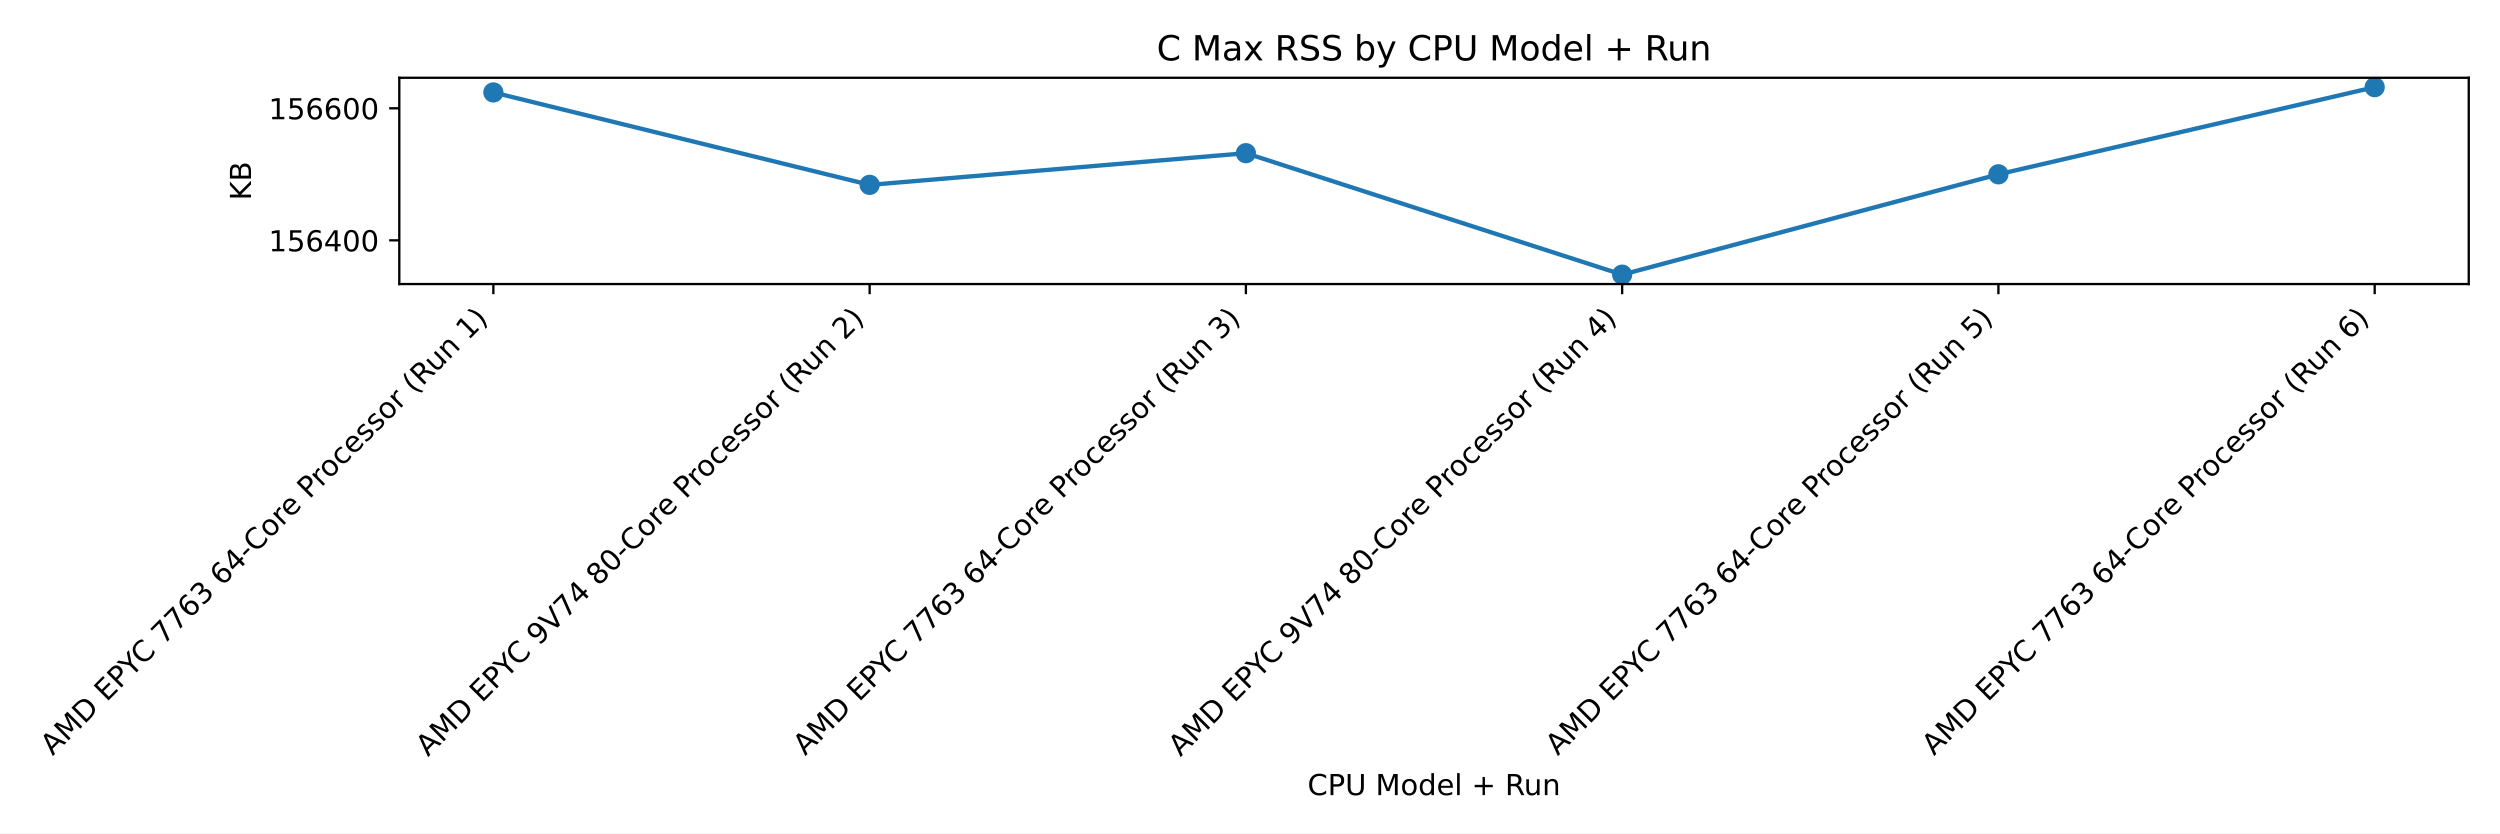
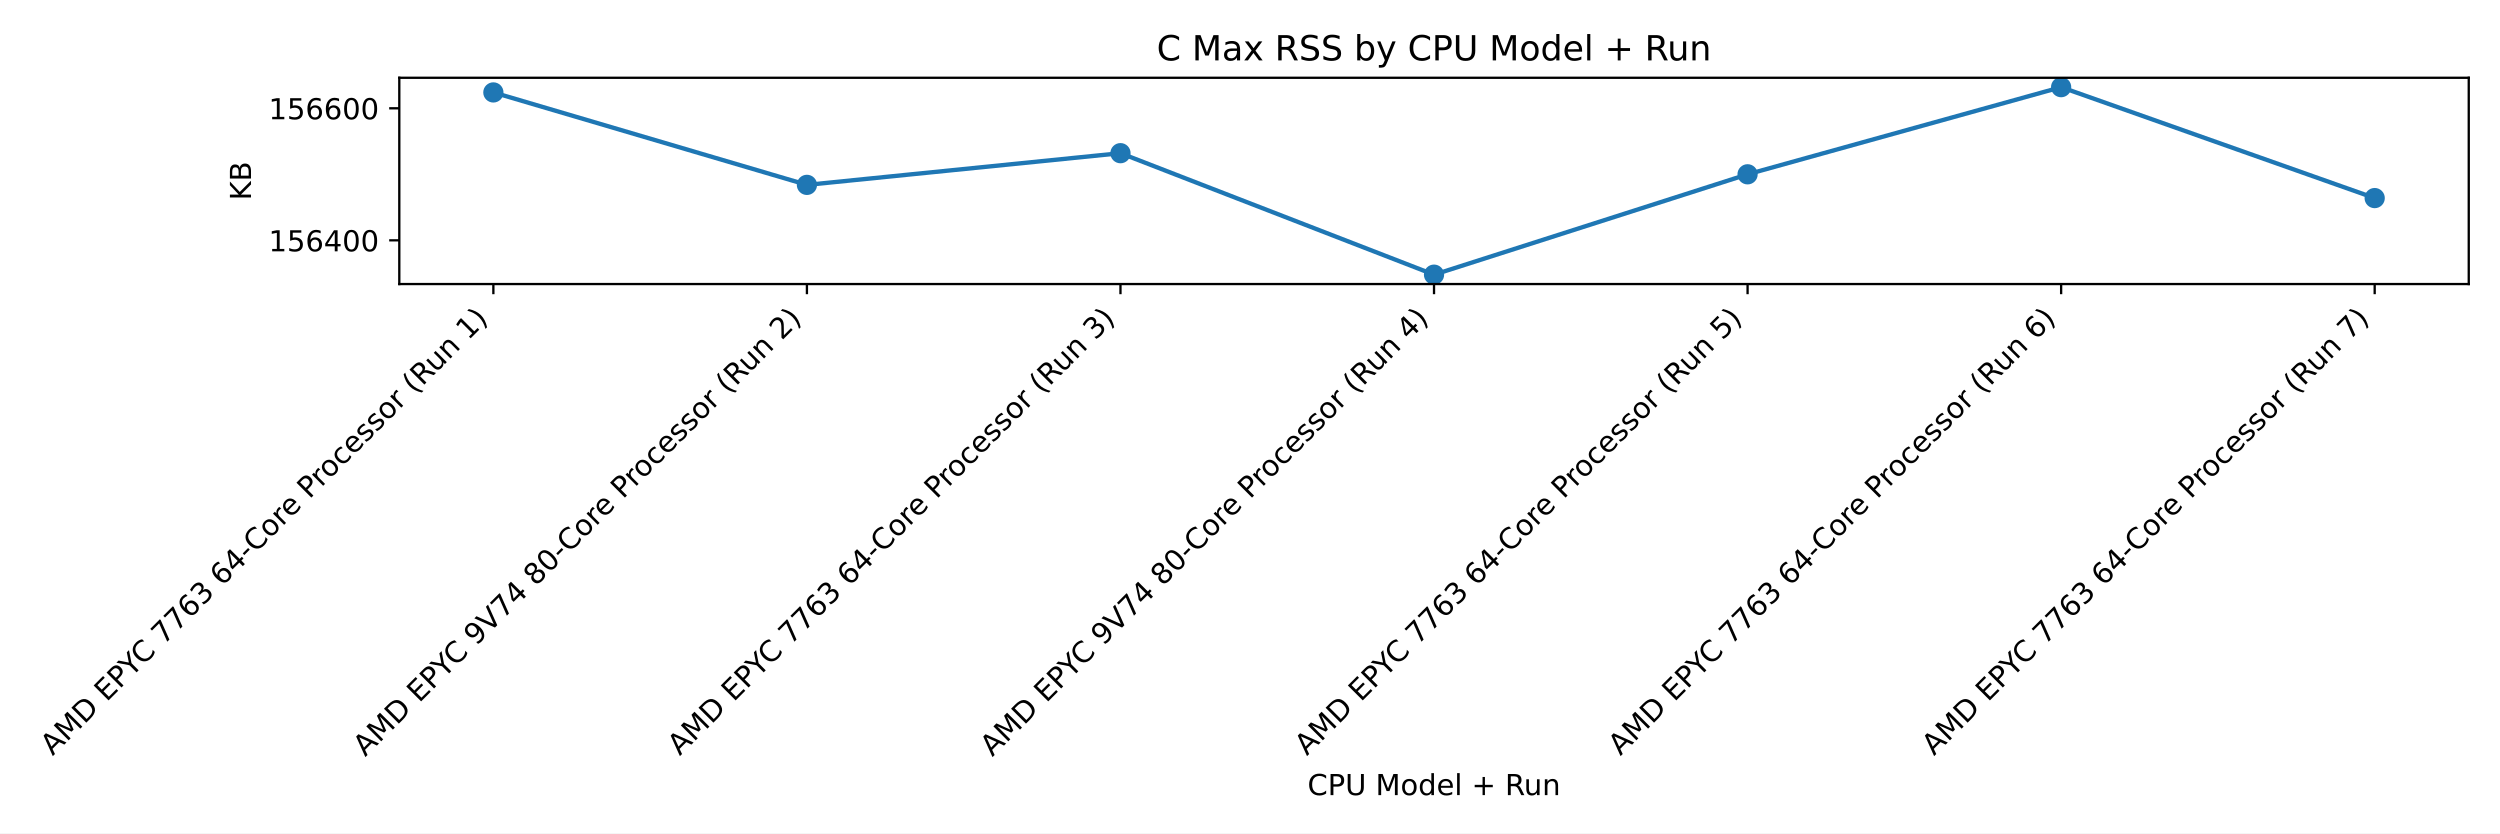
<svg xmlns="http://www.w3.org/2000/svg" xmlns:xlink="http://www.w3.org/1999/xlink" width="864pt" height="288pt" viewBox="0 0 864 288" version="1.1">
  <defs>
    <style type="text/css">*{stroke-linejoin: round; stroke-linecap: butt}</style>
  </defs>
  <g id="figure_1">
    <g id="patch_1">
      <path d="M 0 288  L 864 288  L 864 0  L 0 0  z " style="fill: #ffffff" />
    </g>
    <g id="axes_1">
      <g id="patch_2">
        <path d="M 137.999 98.166  L 853.2 98.166  L 853.2 26.88  L 137.999 26.88  z " style="fill: #ffffff" />
      </g>
      <g id="matplotlib.axis_1">
        <g id="xtick_1">
          <g id="line2d_1">
            <defs>
-               <path id="m7f51d9551e" d="M 0 0  L 0 3.5  " style="stroke: #000000; stroke-width: 0.8" />
+               <path id="m7d94444a96" d="M 0 0  L 0 3.5  " style="stroke: #000000; stroke-width: 0.8" />
            </defs>
            <g>
-               <use xlink:href="#m7f51d9551e" x="170.508" y="98.166" style="stroke: #000000; stroke-width: 0.8" />
+               <use xlink:href="#m7d94444a96" x="170.508" y="98.166" style="stroke: #000000; stroke-width: 0.8" />
            </g>
          </g>
          <g id="text_1">
            <g transform="translate(18.19508 261.3818) rotate(-45) scale(0.1 -0.1)">
              <defs>
                <path id="DejaVuSans-41" d="M 2188 4044  L 1331 1722  L 3047 1722  L 2188 4044  z M 1831 4666  L 2547 4666  L 4325 0  L 3669 0  L 3244 1197  L 1141 1197  L 716 0  L 50 0  L 1831 4666  z " transform="scale(0.015625)" />
                <path id="DejaVuSans-4d" d="M 628 4666  L 1569 4666  L 2759 1491  L 3956 4666  L 4897 4666  L 4897 0  L 4281 0  L 4281 4097  L 3078 897  L 2444 897  L 1241 4097  L 1241 0  L 628 0  L 628 4666  z " transform="scale(0.015625)" />
                <path id="DejaVuSans-44" d="M 1259 4147  L 1259 519  L 2022 519  Q 2988 519 3436 956  Q 3884 1394 3884 2338  Q 3884 3275 3436 3711  Q 2988 4147 2022 4147  L 1259 4147  z M 628 4666  L 1925 4666  Q 3281 4666 3915 4102  Q 4550 3538 4550 2338  Q 4550 1131 3912 565  Q 3275 0 1925 0  L 628 0  L 628 4666  z " transform="scale(0.015625)" />
                <path id="DejaVuSans-20" transform="scale(0.015625)" />
                <path id="DejaVuSans-45" d="M 628 4666  L 3578 4666  L 3578 4134  L 1259 4134  L 1259 2753  L 3481 2753  L 3481 2222  L 1259 2222  L 1259 531  L 3634 531  L 3634 0  L 628 0  L 628 4666  z " transform="scale(0.015625)" />
                <path id="DejaVuSans-50" d="M 1259 4147  L 1259 2394  L 2053 2394  Q 2494 2394 2734 2622  Q 2975 2850 2975 3272  Q 2975 3691 2734 3919  Q 2494 4147 2053 4147  L 1259 4147  z M 628 4666  L 2053 4666  Q 2838 4666 3239 4311  Q 3641 3956 3641 3272  Q 3641 2581 3239 2228  Q 2838 1875 2053 1875  L 1259 1875  L 1259 0  L 628 0  L 628 4666  z " transform="scale(0.015625)" />
                <path id="DejaVuSans-59" d="M -13 4666  L 666 4666  L 1959 2747  L 3244 4666  L 3922 4666  L 2272 2222  L 2272 0  L 1638 0  L 1638 2222  L -13 4666  z " transform="scale(0.015625)" />
                <path id="DejaVuSans-43" d="M 4122 4306  L 4122 3641  Q 3803 3938 3442 4084  Q 3081 4231 2675 4231  Q 1875 4231 1450 3742  Q 1025 3253 1025 2328  Q 1025 1406 1450 917  Q 1875 428 2675 428  Q 3081 428 3442 575  Q 3803 722 4122 1019  L 4122 359  Q 3791 134 3420 21  Q 3050 -91 2638 -91  Q 1578 -91 968 557  Q 359 1206 359 2328  Q 359 3453 968 4101  Q 1578 4750 2638 4750  Q 3056 4750 3426 4639  Q 3797 4528 4122 4306  z " transform="scale(0.015625)" />
                <path id="DejaVuSans-37" d="M 525 4666  L 3525 4666  L 3525 4397  L 1831 0  L 1172 0  L 2766 4134  L 525 4134  L 525 4666  z " transform="scale(0.015625)" />
                <path id="DejaVuSans-36" d="M 2113 2584  Q 1688 2584 1439 2293  Q 1191 2003 1191 1497  Q 1191 994 1439 701  Q 1688 409 2113 409  Q 2538 409 2786 701  Q 3034 994 3034 1497  Q 3034 2003 2786 2293  Q 2538 2584 2113 2584  z M 3366 4563  L 3366 3988  Q 3128 4100 2886 4159  Q 2644 4219 2406 4219  Q 1781 4219 1451 3797  Q 1122 3375 1075 2522  Q 1259 2794 1537 2939  Q 1816 3084 2150 3084  Q 2853 3084 3261 2657  Q 3669 2231 3669 1497  Q 3669 778 3244 343  Q 2819 -91 2113 -91  Q 1303 -91 875 529  Q 447 1150 447 2328  Q 447 3434 972 4092  Q 1497 4750 2381 4750  Q 2619 4750 2861 4703  Q 3103 4656 3366 4563  z " transform="scale(0.015625)" />
                <path id="DejaVuSans-33" d="M 2597 2516  Q 3050 2419 3304 2112  Q 3559 1806 3559 1356  Q 3559 666 3084 287  Q 2609 -91 1734 -91  Q 1441 -91 1130 -33  Q 819 25 488 141  L 488 750  Q 750 597 1062 519  Q 1375 441 1716 441  Q 2309 441 2620 675  Q 2931 909 2931 1356  Q 2931 1769 2642 2001  Q 2353 2234 1838 2234  L 1294 2234  L 1294 2753  L 1863 2753  Q 2328 2753 2575 2939  Q 2822 3125 2822 3475  Q 2822 3834 2567 4026  Q 2313 4219 1838 4219  Q 1578 4219 1281 4162  Q 984 4106 628 3988  L 628 4550  Q 988 4650 1302 4700  Q 1616 4750 1894 4750  Q 2613 4750 3031 4423  Q 3450 4097 3450 3541  Q 3450 3153 3228 2886  Q 3006 2619 2597 2516  z " transform="scale(0.015625)" />
                <path id="DejaVuSans-34" d="M 2419 4116  L 825 1625  L 2419 1625  L 2419 4116  z M 2253 4666  L 3047 4666  L 3047 1625  L 3713 1625  L 3713 1100  L 3047 1100  L 3047 0  L 2419 0  L 2419 1100  L 313 1100  L 313 1709  L 2253 4666  z " transform="scale(0.015625)" />
                <path id="DejaVuSans-2d" d="M 313 2009  L 1997 2009  L 1997 1497  L 313 1497  L 313 2009  z " transform="scale(0.015625)" />
                <path id="DejaVuSans-6f" d="M 1959 3097  Q 1497 3097 1228 2736  Q 959 2375 959 1747  Q 959 1119 1226 758  Q 1494 397 1959 397  Q 2419 397 2687 759  Q 2956 1122 2956 1747  Q 2956 2369 2687 2733  Q 2419 3097 1959 3097  z M 1959 3584  Q 2709 3584 3137 3096  Q 3566 2609 3566 1747  Q 3566 888 3137 398  Q 2709 -91 1959 -91  Q 1206 -91 779 398  Q 353 888 353 1747  Q 353 2609 779 3096  Q 1206 3584 1959 3584  z " transform="scale(0.015625)" />
                <path id="DejaVuSans-72" d="M 2631 2963  Q 2534 3019 2420 3045  Q 2306 3072 2169 3072  Q 1681 3072 1420 2755  Q 1159 2438 1159 1844  L 1159 0  L 581 0  L 581 3500  L 1159 3500  L 1159 2956  Q 1341 3275 1631 3429  Q 1922 3584 2338 3584  Q 2397 3584 2469 3576  Q 2541 3569 2628 3553  L 2631 2963  z " transform="scale(0.015625)" />
                <path id="DejaVuSans-65" d="M 3597 1894  L 3597 1613  L 953 1613  Q 991 1019 1311 708  Q 1631 397 2203 397  Q 2534 397 2845 478  Q 3156 559 3463 722  L 3463 178  Q 3153 47 2828 -22  Q 2503 -91 2169 -91  Q 1331 -91 842 396  Q 353 884 353 1716  Q 353 2575 817 3079  Q 1281 3584 2069 3584  Q 2775 3584 3186 3129  Q 3597 2675 3597 1894  z M 3022 2063  Q 3016 2534 2758 2815  Q 2500 3097 2075 3097  Q 1594 3097 1305 2825  Q 1016 2553 972 2059  L 3022 2063  z " transform="scale(0.015625)" />
                <path id="DejaVuSans-63" d="M 3122 3366  L 3122 2828  Q 2878 2963 2633 3030  Q 2388 3097 2138 3097  Q 1578 3097 1268 2742  Q 959 2388 959 1747  Q 959 1106 1268 751  Q 1578 397 2138 397  Q 2388 397 2633 464  Q 2878 531 3122 666  L 3122 134  Q 2881 22 2623 -34  Q 2366 -91 2075 -91  Q 1284 -91 818 406  Q 353 903 353 1747  Q 353 2603 823 3093  Q 1294 3584 2113 3584  Q 2378 3584 2631 3529  Q 2884 3475 3122 3366  z " transform="scale(0.015625)" />
                <path id="DejaVuSans-73" d="M 2834 3397  L 2834 2853  Q 2591 2978 2328 3040  Q 2066 3103 1784 3103  Q 1356 3103 1142 2972  Q 928 2841 928 2578  Q 928 2378 1081 2264  Q 1234 2150 1697 2047  L 1894 2003  Q 2506 1872 2764 1633  Q 3022 1394 3022 966  Q 3022 478 2636 193  Q 2250 -91 1575 -91  Q 1294 -91 989 -36  Q 684 19 347 128  L 347 722  Q 666 556 975 473  Q 1284 391 1588 391  Q 1994 391 2212 530  Q 2431 669 2431 922  Q 2431 1156 2273 1281  Q 2116 1406 1581 1522  L 1381 1569  Q 847 1681 609 1914  Q 372 2147 372 2553  Q 372 3047 722 3315  Q 1072 3584 1716 3584  Q 2034 3584 2315 3537  Q 2597 3491 2834 3397  z " transform="scale(0.015625)" />
                <path id="DejaVuSans-28" d="M 1984 4856  Q 1566 4138 1362 3434  Q 1159 2731 1159 2009  Q 1159 1288 1364 580  Q 1569 -128 1984 -844  L 1484 -844  Q 1016 -109 783 600  Q 550 1309 550 2009  Q 550 2706 781 3412  Q 1013 4119 1484 4856  L 1984 4856  z " transform="scale(0.015625)" />
                <path id="DejaVuSans-52" d="M 2841 2188  Q 3044 2119 3236 1894  Q 3428 1669 3622 1275  L 4263 0  L 3584 0  L 2988 1197  Q 2756 1666 2539 1819  Q 2322 1972 1947 1972  L 1259 1972  L 1259 0  L 628 0  L 628 4666  L 2053 4666  Q 2853 4666 3247 4331  Q 3641 3997 3641 3322  Q 3641 2881 3436 2590  Q 3231 2300 2841 2188  z M 1259 4147  L 1259 2491  L 2053 2491  Q 2509 2491 2742 2702  Q 2975 2913 2975 3322  Q 2975 3731 2742 3939  Q 2509 4147 2053 4147  L 1259 4147  z " transform="scale(0.015625)" />
                <path id="DejaVuSans-75" d="M 544 1381  L 544 3500  L 1119 3500  L 1119 1403  Q 1119 906 1312 657  Q 1506 409 1894 409  Q 2359 409 2629 706  Q 2900 1003 2900 1516  L 2900 3500  L 3475 3500  L 3475 0  L 2900 0  L 2900 538  Q 2691 219 2414 64  Q 2138 -91 1772 -91  Q 1169 -91 856 284  Q 544 659 544 1381  z M 1991 3584  L 1991 3584  z " transform="scale(0.015625)" />
                <path id="DejaVuSans-6e" d="M 3513 2113  L 3513 0  L 2938 0  L 2938 2094  Q 2938 2591 2744 2837  Q 2550 3084 2163 3084  Q 1697 3084 1428 2787  Q 1159 2491 1159 1978  L 1159 0  L 581 0  L 581 3500  L 1159 3500  L 1159 2956  Q 1366 3272 1645 3428  Q 1925 3584 2291 3584  Q 2894 3584 3203 3211  Q 3513 2838 3513 2113  z " transform="scale(0.015625)" />
                <path id="DejaVuSans-31" d="M 794 531  L 1825 531  L 1825 4091  L 703 3866  L 703 4441  L 1819 4666  L 2450 4666  L 2450 531  L 3481 531  L 3481 0  L 794 0  L 794 531  z " transform="scale(0.015625)" />
                <path id="DejaVuSans-29" d="M 513 4856  L 1013 4856  Q 1481 4119 1714 3412  Q 1947 2706 1947 2009  Q 1947 1309 1714 600  Q 1481 -109 1013 -844  L 513 -844  Q 928 -128 1133 580  Q 1338 1288 1338 2009  Q 1338 2731 1133 3434  Q 928 4138 513 4856  z " transform="scale(0.015625)" />
              </defs>
              <use xlink:href="#DejaVuSans-41" />
              <use xlink:href="#DejaVuSans-4d" transform="translate(68.4082 0)" />
              <use xlink:href="#DejaVuSans-44" transform="translate(154.6875 0)" />
              <use xlink:href="#DejaVuSans-20" transform="translate(231.6895 0)" />
              <use xlink:href="#DejaVuSans-45" transform="translate(263.4766 0)" />
              <use xlink:href="#DejaVuSans-50" transform="translate(326.6602 0)" />
              <use xlink:href="#DejaVuSans-59" transform="translate(384.7129 0)" />
              <use xlink:href="#DejaVuSans-43" transform="translate(440.2969 0)" />
              <use xlink:href="#DejaVuSans-20" transform="translate(510.1211 0)" />
              <use xlink:href="#DejaVuSans-37" transform="translate(541.9082 0)" />
              <use xlink:href="#DejaVuSans-37" transform="translate(605.5312 0)" />
              <use xlink:href="#DejaVuSans-36" transform="translate(669.1543 0)" />
              <use xlink:href="#DejaVuSans-33" transform="translate(732.7773 0)" />
              <use xlink:href="#DejaVuSans-20" transform="translate(796.4004 0)" />
              <use xlink:href="#DejaVuSans-36" transform="translate(828.1875 0)" />
              <use xlink:href="#DejaVuSans-34" transform="translate(891.8105 0)" />
              <use xlink:href="#DejaVuSans-2d" transform="translate(955.4336 0)" />
              <use xlink:href="#DejaVuSans-43" transform="translate(991.5176 0)" />
              <use xlink:href="#DejaVuSans-6f" transform="translate(1061.342 0)" />
              <use xlink:href="#DejaVuSans-72" transform="translate(1122.523 0)" />
              <use xlink:href="#DejaVuSans-65" transform="translate(1161.387 0)" />
              <use xlink:href="#DejaVuSans-20" transform="translate(1222.91 0)" />
              <use xlink:href="#DejaVuSans-50" transform="translate(1254.697 0)" />
              <use xlink:href="#DejaVuSans-72" transform="translate(1313.25 0)" />
              <use xlink:href="#DejaVuSans-6f" transform="translate(1352.113 0)" />
              <use xlink:href="#DejaVuSans-63" transform="translate(1413.295 0)" />
              <use xlink:href="#DejaVuSans-65" transform="translate(1468.275 0)" />
              <use xlink:href="#DejaVuSans-73" transform="translate(1529.799 0)" />
              <use xlink:href="#DejaVuSans-73" transform="translate(1581.898 0)" />
              <use xlink:href="#DejaVuSans-6f" transform="translate(1633.998 0)" />
              <use xlink:href="#DejaVuSans-72" transform="translate(1695.18 0)" />
              <use xlink:href="#DejaVuSans-20" transform="translate(1736.293 0)" />
              <use xlink:href="#DejaVuSans-28" transform="translate(1768.08 0)" />
              <use xlink:href="#DejaVuSans-52" transform="translate(1807.094 0)" />
              <use xlink:href="#DejaVuSans-75" transform="translate(1872.076 0)" />
              <use xlink:href="#DejaVuSans-6e" transform="translate(1935.455 0)" />
              <use xlink:href="#DejaVuSans-20" transform="translate(1998.834 0)" />
              <use xlink:href="#DejaVuSans-31" transform="translate(2030.621 0)" />
              <use xlink:href="#DejaVuSans-29" transform="translate(2094.244 0)" />
            </g>
          </g>
        </g>
        <g id="xtick_2">
          <g id="line2d_2">
            <g>
-               <use xlink:href="#m7f51d9551e" x="300.545" y="98.166" style="stroke: #000000; stroke-width: 0.8" />
+               <use xlink:href="#m7d94444a96" x="278.872" y="98.166" style="stroke: #000000; stroke-width: 0.8" />
            </g>
          </g>
          <g id="text_2">
-             <g transform="translate(147.8935 261.7199) rotate(-45) scale(0.1 -0.1)">
+             <g transform="translate(126.2208 261.7199) rotate(-45) scale(0.1 -0.1)">
              <defs>
                <path id="DejaVuSans-39" d="M 703 97  L 703 672  Q 941 559 1184 500  Q 1428 441 1663 441  Q 2288 441 2617 861  Q 2947 1281 2994 2138  Q 2813 1869 2534 1725  Q 2256 1581 1919 1581  Q 1219 1581 811 2004  Q 403 2428 403 3163  Q 403 3881 828 4315  Q 1253 4750 1959 4750  Q 2769 4750 3195 4129  Q 3622 3509 3622 2328  Q 3622 1225 3098 567  Q 2575 -91 1691 -91  Q 1453 -91 1209 -44  Q 966 3 703 97  z M 1959 2075  Q 2384 2075 2632 2365  Q 2881 2656 2881 3163  Q 2881 3666 2632 3958  Q 2384 4250 1959 4250  Q 1534 4250 1286 3958  Q 1038 3666 1038 3163  Q 1038 2656 1286 2365  Q 1534 2075 1959 2075  z " transform="scale(0.015625)" />
                <path id="DejaVuSans-56" d="M 1831 0  L 50 4666  L 709 4666  L 2188 738  L 3669 4666  L 4325 4666  L 2547 0  L 1831 0  z " transform="scale(0.015625)" />
                <path id="DejaVuSans-38" d="M 2034 2216  Q 1584 2216 1326 1975  Q 1069 1734 1069 1313  Q 1069 891 1326 650  Q 1584 409 2034 409  Q 2484 409 2743 651  Q 3003 894 3003 1313  Q 3003 1734 2745 1975  Q 2488 2216 2034 2216  z M 1403 2484  Q 997 2584 770 2862  Q 544 3141 544 3541  Q 544 4100 942 4425  Q 1341 4750 2034 4750  Q 2731 4750 3128 4425  Q 3525 4100 3525 3541  Q 3525 3141 3298 2862  Q 3072 2584 2669 2484  Q 3125 2378 3379 2068  Q 3634 1759 3634 1313  Q 3634 634 3220 271  Q 2806 -91 2034 -91  Q 1263 -91 848 271  Q 434 634 434 1313  Q 434 1759 690 2068  Q 947 2378 1403 2484  z M 1172 3481  Q 1172 3119 1398 2916  Q 1625 2713 2034 2713  Q 2441 2713 2670 2916  Q 2900 3119 2900 3481  Q 2900 3844 2670 4047  Q 2441 4250 2034 4250  Q 1625 4250 1398 4047  Q 1172 3844 1172 3481  z " transform="scale(0.015625)" />
                <path id="DejaVuSans-30" d="M 2034 4250  Q 1547 4250 1301 3770  Q 1056 3291 1056 2328  Q 1056 1369 1301 889  Q 1547 409 2034 409  Q 2525 409 2770 889  Q 3016 1369 3016 2328  Q 3016 3291 2770 3770  Q 2525 4250 2034 4250  z M 2034 4750  Q 2819 4750 3233 4129  Q 3647 3509 3647 2328  Q 3647 1150 3233 529  Q 2819 -91 2034 -91  Q 1250 -91 836 529  Q 422 1150 422 2328  Q 422 3509 836 4129  Q 1250 4750 2034 4750  z " transform="scale(0.015625)" />
                <path id="DejaVuSans-32" d="M 1228 531  L 3431 531  L 3431 0  L 469 0  L 469 531  Q 828 903 1448 1529  Q 2069 2156 2228 2338  Q 2531 2678 2651 2914  Q 2772 3150 2772 3378  Q 2772 3750 2511 3984  Q 2250 4219 1831 4219  Q 1534 4219 1204 4116  Q 875 4013 500 3803  L 500 4441  Q 881 4594 1212 4672  Q 1544 4750 1819 4750  Q 2544 4750 2975 4387  Q 3406 4025 3406 3419  Q 3406 3131 3298 2873  Q 3191 2616 2906 2266  Q 2828 2175 2409 1742  Q 1991 1309 1228 531  z " transform="scale(0.015625)" />
              </defs>
              <use xlink:href="#DejaVuSans-41" />
              <use xlink:href="#DejaVuSans-4d" transform="translate(68.4082 0)" />
              <use xlink:href="#DejaVuSans-44" transform="translate(154.6875 0)" />
              <use xlink:href="#DejaVuSans-20" transform="translate(231.6895 0)" />
              <use xlink:href="#DejaVuSans-45" transform="translate(263.4766 0)" />
              <use xlink:href="#DejaVuSans-50" transform="translate(326.6602 0)" />
              <use xlink:href="#DejaVuSans-59" transform="translate(384.7129 0)" />
              <use xlink:href="#DejaVuSans-43" transform="translate(440.2969 0)" />
              <use xlink:href="#DejaVuSans-20" transform="translate(510.1211 0)" />
              <use xlink:href="#DejaVuSans-39" transform="translate(541.9082 0)" />
              <use xlink:href="#DejaVuSans-56" transform="translate(605.5312 0)" />
              <use xlink:href="#DejaVuSans-37" transform="translate(673.9395 0)" />
              <use xlink:href="#DejaVuSans-34" transform="translate(737.5625 0)" />
              <use xlink:href="#DejaVuSans-20" transform="translate(801.1855 0)" />
              <use xlink:href="#DejaVuSans-38" transform="translate(832.9727 0)" />
              <use xlink:href="#DejaVuSans-30" transform="translate(896.5957 0)" />
              <use xlink:href="#DejaVuSans-2d" transform="translate(960.2188 0)" />
              <use xlink:href="#DejaVuSans-43" transform="translate(996.3027 0)" />
              <use xlink:href="#DejaVuSans-6f" transform="translate(1066.127 0)" />
              <use xlink:href="#DejaVuSans-72" transform="translate(1127.309 0)" />
              <use xlink:href="#DejaVuSans-65" transform="translate(1166.172 0)" />
              <use xlink:href="#DejaVuSans-20" transform="translate(1227.695 0)" />
              <use xlink:href="#DejaVuSans-50" transform="translate(1259.482 0)" />
              <use xlink:href="#DejaVuSans-72" transform="translate(1318.035 0)" />
              <use xlink:href="#DejaVuSans-6f" transform="translate(1356.898 0)" />
              <use xlink:href="#DejaVuSans-63" transform="translate(1418.08 0)" />
              <use xlink:href="#DejaVuSans-65" transform="translate(1473.061 0)" />
              <use xlink:href="#DejaVuSans-73" transform="translate(1534.584 0)" />
              <use xlink:href="#DejaVuSans-73" transform="translate(1586.684 0)" />
              <use xlink:href="#DejaVuSans-6f" transform="translate(1638.783 0)" />
              <use xlink:href="#DejaVuSans-72" transform="translate(1699.965 0)" />
              <use xlink:href="#DejaVuSans-20" transform="translate(1741.078 0)" />
              <use xlink:href="#DejaVuSans-28" transform="translate(1772.865 0)" />
              <use xlink:href="#DejaVuSans-52" transform="translate(1811.879 0)" />
              <use xlink:href="#DejaVuSans-75" transform="translate(1876.861 0)" />
              <use xlink:href="#DejaVuSans-6e" transform="translate(1940.24 0)" />
              <use xlink:href="#DejaVuSans-20" transform="translate(2003.619 0)" />
              <use xlink:href="#DejaVuSans-32" transform="translate(2035.406 0)" />
              <use xlink:href="#DejaVuSans-29" transform="translate(2099.029 0)" />
            </g>
          </g>
        </g>
        <g id="xtick_3">
          <g id="line2d_3">
            <g>
-               <use xlink:href="#m7f51d9551e" x="430.581" y="98.166" style="stroke: #000000; stroke-width: 0.8" />
+               <use xlink:href="#m7d94444a96" x="387.236" y="98.166" style="stroke: #000000; stroke-width: 0.8" />
            </g>
          </g>
          <g id="text_3">
-             <g transform="translate(278.2682 261.3818) rotate(-45) scale(0.1 -0.1)">
+             <g transform="translate(234.9227 261.3818) rotate(-45) scale(0.1 -0.1)">
              <use xlink:href="#DejaVuSans-41" />
              <use xlink:href="#DejaVuSans-4d" transform="translate(68.4082 0)" />
              <use xlink:href="#DejaVuSans-44" transform="translate(154.6875 0)" />
              <use xlink:href="#DejaVuSans-20" transform="translate(231.6895 0)" />
              <use xlink:href="#DejaVuSans-45" transform="translate(263.4766 0)" />
              <use xlink:href="#DejaVuSans-50" transform="translate(326.6602 0)" />
              <use xlink:href="#DejaVuSans-59" transform="translate(384.7129 0)" />
              <use xlink:href="#DejaVuSans-43" transform="translate(440.2969 0)" />
              <use xlink:href="#DejaVuSans-20" transform="translate(510.1211 0)" />
              <use xlink:href="#DejaVuSans-37" transform="translate(541.9082 0)" />
              <use xlink:href="#DejaVuSans-37" transform="translate(605.5312 0)" />
              <use xlink:href="#DejaVuSans-36" transform="translate(669.1543 0)" />
              <use xlink:href="#DejaVuSans-33" transform="translate(732.7773 0)" />
              <use xlink:href="#DejaVuSans-20" transform="translate(796.4004 0)" />
              <use xlink:href="#DejaVuSans-36" transform="translate(828.1875 0)" />
              <use xlink:href="#DejaVuSans-34" transform="translate(891.8105 0)" />
              <use xlink:href="#DejaVuSans-2d" transform="translate(955.4336 0)" />
              <use xlink:href="#DejaVuSans-43" transform="translate(991.5176 0)" />
              <use xlink:href="#DejaVuSans-6f" transform="translate(1061.342 0)" />
              <use xlink:href="#DejaVuSans-72" transform="translate(1122.523 0)" />
              <use xlink:href="#DejaVuSans-65" transform="translate(1161.387 0)" />
              <use xlink:href="#DejaVuSans-20" transform="translate(1222.91 0)" />
              <use xlink:href="#DejaVuSans-50" transform="translate(1254.697 0)" />
              <use xlink:href="#DejaVuSans-72" transform="translate(1313.25 0)" />
              <use xlink:href="#DejaVuSans-6f" transform="translate(1352.113 0)" />
              <use xlink:href="#DejaVuSans-63" transform="translate(1413.295 0)" />
              <use xlink:href="#DejaVuSans-65" transform="translate(1468.275 0)" />
              <use xlink:href="#DejaVuSans-73" transform="translate(1529.799 0)" />
              <use xlink:href="#DejaVuSans-73" transform="translate(1581.898 0)" />
              <use xlink:href="#DejaVuSans-6f" transform="translate(1633.998 0)" />
              <use xlink:href="#DejaVuSans-72" transform="translate(1695.18 0)" />
              <use xlink:href="#DejaVuSans-20" transform="translate(1736.293 0)" />
              <use xlink:href="#DejaVuSans-28" transform="translate(1768.08 0)" />
              <use xlink:href="#DejaVuSans-52" transform="translate(1807.094 0)" />
              <use xlink:href="#DejaVuSans-75" transform="translate(1872.076 0)" />
              <use xlink:href="#DejaVuSans-6e" transform="translate(1935.455 0)" />
              <use xlink:href="#DejaVuSans-20" transform="translate(1998.834 0)" />
              <use xlink:href="#DejaVuSans-33" transform="translate(2030.621 0)" />
              <use xlink:href="#DejaVuSans-29" transform="translate(2094.244 0)" />
            </g>
          </g>
        </g>
        <g id="xtick_4">
          <g id="line2d_4">
            <g>
-               <use xlink:href="#m7f51d9551e" x="560.618" y="98.166" style="stroke: #000000; stroke-width: 0.8" />
+               <use xlink:href="#m7d94444a96" x="495.599" y="98.166" style="stroke: #000000; stroke-width: 0.8" />
            </g>
          </g>
          <g id="text_4">
-             <g transform="translate(407.9667 261.7199) rotate(-45) scale(0.1 -0.1)">
+             <g transform="translate(342.9484 261.7199) rotate(-45) scale(0.1 -0.1)">
              <use xlink:href="#DejaVuSans-41" />
              <use xlink:href="#DejaVuSans-4d" transform="translate(68.4082 0)" />
              <use xlink:href="#DejaVuSans-44" transform="translate(154.6875 0)" />
              <use xlink:href="#DejaVuSans-20" transform="translate(231.6895 0)" />
              <use xlink:href="#DejaVuSans-45" transform="translate(263.4766 0)" />
              <use xlink:href="#DejaVuSans-50" transform="translate(326.6602 0)" />
              <use xlink:href="#DejaVuSans-59" transform="translate(384.7129 0)" />
              <use xlink:href="#DejaVuSans-43" transform="translate(440.2969 0)" />
              <use xlink:href="#DejaVuSans-20" transform="translate(510.1211 0)" />
              <use xlink:href="#DejaVuSans-39" transform="translate(541.9082 0)" />
              <use xlink:href="#DejaVuSans-56" transform="translate(605.5312 0)" />
              <use xlink:href="#DejaVuSans-37" transform="translate(673.9395 0)" />
              <use xlink:href="#DejaVuSans-34" transform="translate(737.5625 0)" />
              <use xlink:href="#DejaVuSans-20" transform="translate(801.1855 0)" />
              <use xlink:href="#DejaVuSans-38" transform="translate(832.9727 0)" />
              <use xlink:href="#DejaVuSans-30" transform="translate(896.5957 0)" />
              <use xlink:href="#DejaVuSans-2d" transform="translate(960.2188 0)" />
              <use xlink:href="#DejaVuSans-43" transform="translate(996.3027 0)" />
              <use xlink:href="#DejaVuSans-6f" transform="translate(1066.127 0)" />
              <use xlink:href="#DejaVuSans-72" transform="translate(1127.309 0)" />
              <use xlink:href="#DejaVuSans-65" transform="translate(1166.172 0)" />
              <use xlink:href="#DejaVuSans-20" transform="translate(1227.695 0)" />
              <use xlink:href="#DejaVuSans-50" transform="translate(1259.482 0)" />
              <use xlink:href="#DejaVuSans-72" transform="translate(1318.035 0)" />
              <use xlink:href="#DejaVuSans-6f" transform="translate(1356.898 0)" />
              <use xlink:href="#DejaVuSans-63" transform="translate(1418.08 0)" />
              <use xlink:href="#DejaVuSans-65" transform="translate(1473.061 0)" />
              <use xlink:href="#DejaVuSans-73" transform="translate(1534.584 0)" />
              <use xlink:href="#DejaVuSans-73" transform="translate(1586.684 0)" />
              <use xlink:href="#DejaVuSans-6f" transform="translate(1638.783 0)" />
              <use xlink:href="#DejaVuSans-72" transform="translate(1699.965 0)" />
              <use xlink:href="#DejaVuSans-20" transform="translate(1741.078 0)" />
              <use xlink:href="#DejaVuSans-28" transform="translate(1772.865 0)" />
              <use xlink:href="#DejaVuSans-52" transform="translate(1811.879 0)" />
              <use xlink:href="#DejaVuSans-75" transform="translate(1876.861 0)" />
              <use xlink:href="#DejaVuSans-6e" transform="translate(1940.24 0)" />
              <use xlink:href="#DejaVuSans-20" transform="translate(2003.619 0)" />
              <use xlink:href="#DejaVuSans-34" transform="translate(2035.406 0)" />
              <use xlink:href="#DejaVuSans-29" transform="translate(2099.029 0)" />
            </g>
          </g>
        </g>
        <g id="xtick_5">
          <g id="line2d_5">
            <g>
-               <use xlink:href="#m7f51d9551e" x="690.654" y="98.166" style="stroke: #000000; stroke-width: 0.8" />
+               <use xlink:href="#m7d94444a96" x="603.963" y="98.166" style="stroke: #000000; stroke-width: 0.8" />
            </g>
          </g>
          <g id="text_5">
-             <g transform="translate(538.3413 261.3818) rotate(-45) scale(0.1 -0.1)">
+             <g transform="translate(451.6503 261.3818) rotate(-45) scale(0.1 -0.1)">
              <defs>
                <path id="DejaVuSans-35" d="M 691 4666  L 3169 4666  L 3169 4134  L 1269 4134  L 1269 2991  Q 1406 3038 1543 3061  Q 1681 3084 1819 3084  Q 2600 3084 3056 2656  Q 3513 2228 3513 1497  Q 3513 744 3044 326  Q 2575 -91 1722 -91  Q 1428 -91 1123 -41  Q 819 9 494 109  L 494 744  Q 775 591 1075 516  Q 1375 441 1709 441  Q 2250 441 2565 725  Q 2881 1009 2881 1497  Q 2881 1984 2565 2268  Q 2250 2553 1709 2553  Q 1456 2553 1204 2497  Q 953 2441 691 2322  L 691 4666  z " transform="scale(0.015625)" />
              </defs>
              <use xlink:href="#DejaVuSans-41" />
              <use xlink:href="#DejaVuSans-4d" transform="translate(68.4082 0)" />
              <use xlink:href="#DejaVuSans-44" transform="translate(154.6875 0)" />
              <use xlink:href="#DejaVuSans-20" transform="translate(231.6895 0)" />
              <use xlink:href="#DejaVuSans-45" transform="translate(263.4766 0)" />
              <use xlink:href="#DejaVuSans-50" transform="translate(326.6602 0)" />
              <use xlink:href="#DejaVuSans-59" transform="translate(384.7129 0)" />
              <use xlink:href="#DejaVuSans-43" transform="translate(440.2969 0)" />
              <use xlink:href="#DejaVuSans-20" transform="translate(510.1211 0)" />
              <use xlink:href="#DejaVuSans-37" transform="translate(541.9082 0)" />
              <use xlink:href="#DejaVuSans-37" transform="translate(605.5312 0)" />
              <use xlink:href="#DejaVuSans-36" transform="translate(669.1543 0)" />
              <use xlink:href="#DejaVuSans-33" transform="translate(732.7773 0)" />
              <use xlink:href="#DejaVuSans-20" transform="translate(796.4004 0)" />
              <use xlink:href="#DejaVuSans-36" transform="translate(828.1875 0)" />
              <use xlink:href="#DejaVuSans-34" transform="translate(891.8105 0)" />
              <use xlink:href="#DejaVuSans-2d" transform="translate(955.4336 0)" />
              <use xlink:href="#DejaVuSans-43" transform="translate(991.5176 0)" />
              <use xlink:href="#DejaVuSans-6f" transform="translate(1061.342 0)" />
              <use xlink:href="#DejaVuSans-72" transform="translate(1122.523 0)" />
              <use xlink:href="#DejaVuSans-65" transform="translate(1161.387 0)" />
              <use xlink:href="#DejaVuSans-20" transform="translate(1222.91 0)" />
              <use xlink:href="#DejaVuSans-50" transform="translate(1254.697 0)" />
              <use xlink:href="#DejaVuSans-72" transform="translate(1313.25 0)" />
              <use xlink:href="#DejaVuSans-6f" transform="translate(1352.113 0)" />
              <use xlink:href="#DejaVuSans-63" transform="translate(1413.295 0)" />
              <use xlink:href="#DejaVuSans-65" transform="translate(1468.275 0)" />
              <use xlink:href="#DejaVuSans-73" transform="translate(1529.799 0)" />
              <use xlink:href="#DejaVuSans-73" transform="translate(1581.898 0)" />
              <use xlink:href="#DejaVuSans-6f" transform="translate(1633.998 0)" />
              <use xlink:href="#DejaVuSans-72" transform="translate(1695.18 0)" />
              <use xlink:href="#DejaVuSans-20" transform="translate(1736.293 0)" />
              <use xlink:href="#DejaVuSans-28" transform="translate(1768.08 0)" />
              <use xlink:href="#DejaVuSans-52" transform="translate(1807.094 0)" />
              <use xlink:href="#DejaVuSans-75" transform="translate(1872.076 0)" />
              <use xlink:href="#DejaVuSans-6e" transform="translate(1935.455 0)" />
              <use xlink:href="#DejaVuSans-20" transform="translate(1998.834 0)" />
              <use xlink:href="#DejaVuSans-35" transform="translate(2030.621 0)" />
              <use xlink:href="#DejaVuSans-29" transform="translate(2094.244 0)" />
            </g>
          </g>
        </g>
        <g id="xtick_6">
          <g id="line2d_6">
            <g>
-               <use xlink:href="#m7f51d9551e" x="820.691" y="98.166" style="stroke: #000000; stroke-width: 0.8" />
+               <use xlink:href="#m7d94444a96" x="712.327" y="98.166" style="stroke: #000000; stroke-width: 0.8" />
            </g>
          </g>
          <g id="text_6">
-             <g transform="translate(668.3779 261.3818) rotate(-45) scale(0.1 -0.1)">
+             <g transform="translate(560.0141 261.3818) rotate(-45) scale(0.1 -0.1)">
              <use xlink:href="#DejaVuSans-41" />
              <use xlink:href="#DejaVuSans-4d" transform="translate(68.4082 0)" />
              <use xlink:href="#DejaVuSans-44" transform="translate(154.6875 0)" />
              <use xlink:href="#DejaVuSans-20" transform="translate(231.6895 0)" />
              <use xlink:href="#DejaVuSans-45" transform="translate(263.4766 0)" />
              <use xlink:href="#DejaVuSans-50" transform="translate(326.6602 0)" />
              <use xlink:href="#DejaVuSans-59" transform="translate(384.7129 0)" />
              <use xlink:href="#DejaVuSans-43" transform="translate(440.2969 0)" />
              <use xlink:href="#DejaVuSans-20" transform="translate(510.1211 0)" />
              <use xlink:href="#DejaVuSans-37" transform="translate(541.9082 0)" />
              <use xlink:href="#DejaVuSans-37" transform="translate(605.5312 0)" />
              <use xlink:href="#DejaVuSans-36" transform="translate(669.1543 0)" />
              <use xlink:href="#DejaVuSans-33" transform="translate(732.7773 0)" />
              <use xlink:href="#DejaVuSans-20" transform="translate(796.4004 0)" />
              <use xlink:href="#DejaVuSans-36" transform="translate(828.1875 0)" />
              <use xlink:href="#DejaVuSans-34" transform="translate(891.8105 0)" />
              <use xlink:href="#DejaVuSans-2d" transform="translate(955.4336 0)" />
              <use xlink:href="#DejaVuSans-43" transform="translate(991.5176 0)" />
              <use xlink:href="#DejaVuSans-6f" transform="translate(1061.342 0)" />
              <use xlink:href="#DejaVuSans-72" transform="translate(1122.523 0)" />
              <use xlink:href="#DejaVuSans-65" transform="translate(1161.387 0)" />
              <use xlink:href="#DejaVuSans-20" transform="translate(1222.91 0)" />
              <use xlink:href="#DejaVuSans-50" transform="translate(1254.697 0)" />
              <use xlink:href="#DejaVuSans-72" transform="translate(1313.25 0)" />
              <use xlink:href="#DejaVuSans-6f" transform="translate(1352.113 0)" />
              <use xlink:href="#DejaVuSans-63" transform="translate(1413.295 0)" />
              <use xlink:href="#DejaVuSans-65" transform="translate(1468.275 0)" />
              <use xlink:href="#DejaVuSans-73" transform="translate(1529.799 0)" />
              <use xlink:href="#DejaVuSans-73" transform="translate(1581.898 0)" />
              <use xlink:href="#DejaVuSans-6f" transform="translate(1633.998 0)" />
              <use xlink:href="#DejaVuSans-72" transform="translate(1695.18 0)" />
              <use xlink:href="#DejaVuSans-20" transform="translate(1736.293 0)" />
              <use xlink:href="#DejaVuSans-28" transform="translate(1768.08 0)" />
              <use xlink:href="#DejaVuSans-52" transform="translate(1807.094 0)" />
              <use xlink:href="#DejaVuSans-75" transform="translate(1872.076 0)" />
              <use xlink:href="#DejaVuSans-6e" transform="translate(1935.455 0)" />
              <use xlink:href="#DejaVuSans-20" transform="translate(1998.834 0)" />
              <use xlink:href="#DejaVuSans-36" transform="translate(2030.621 0)" />
              <use xlink:href="#DejaVuSans-29" transform="translate(2094.244 0)" />
            </g>
          </g>
        </g>
-         <g id="text_7">
+         <g id="xtick_7">
+           <g id="line2d_7">
+             <g>
+               <use xlink:href="#m7d94444a96" x="820.691" y="98.166" style="stroke: #000000; stroke-width: 0.8" />
+             </g>
+           </g>
+           <g id="text_7">
+             <g transform="translate(668.3779 261.3818) rotate(-45) scale(0.1 -0.1)">
+               <use xlink:href="#DejaVuSans-41" />
+               <use xlink:href="#DejaVuSans-4d" transform="translate(68.4082 0)" />
+               <use xlink:href="#DejaVuSans-44" transform="translate(154.6875 0)" />
+               <use xlink:href="#DejaVuSans-20" transform="translate(231.6895 0)" />
+               <use xlink:href="#DejaVuSans-45" transform="translate(263.4766 0)" />
+               <use xlink:href="#DejaVuSans-50" transform="translate(326.6602 0)" />
+               <use xlink:href="#DejaVuSans-59" transform="translate(384.7129 0)" />
+               <use xlink:href="#DejaVuSans-43" transform="translate(440.2969 0)" />
+               <use xlink:href="#DejaVuSans-20" transform="translate(510.1211 0)" />
+               <use xlink:href="#DejaVuSans-37" transform="translate(541.9082 0)" />
+               <use xlink:href="#DejaVuSans-37" transform="translate(605.5312 0)" />
+               <use xlink:href="#DejaVuSans-36" transform="translate(669.1543 0)" />
+               <use xlink:href="#DejaVuSans-33" transform="translate(732.7773 0)" />
+               <use xlink:href="#DejaVuSans-20" transform="translate(796.4004 0)" />
+               <use xlink:href="#DejaVuSans-36" transform="translate(828.1875 0)" />
+               <use xlink:href="#DejaVuSans-34" transform="translate(891.8105 0)" />
+               <use xlink:href="#DejaVuSans-2d" transform="translate(955.4336 0)" />
+               <use xlink:href="#DejaVuSans-43" transform="translate(991.5176 0)" />
+               <use xlink:href="#DejaVuSans-6f" transform="translate(1061.342 0)" />
+               <use xlink:href="#DejaVuSans-72" transform="translate(1122.523 0)" />
+               <use xlink:href="#DejaVuSans-65" transform="translate(1161.387 0)" />
+               <use xlink:href="#DejaVuSans-20" transform="translate(1222.91 0)" />
+               <use xlink:href="#DejaVuSans-50" transform="translate(1254.697 0)" />
+               <use xlink:href="#DejaVuSans-72" transform="translate(1313.25 0)" />
+               <use xlink:href="#DejaVuSans-6f" transform="translate(1352.113 0)" />
+               <use xlink:href="#DejaVuSans-63" transform="translate(1413.295 0)" />
+               <use xlink:href="#DejaVuSans-65" transform="translate(1468.275 0)" />
+               <use xlink:href="#DejaVuSans-73" transform="translate(1529.799 0)" />
+               <use xlink:href="#DejaVuSans-73" transform="translate(1581.898 0)" />
+               <use xlink:href="#DejaVuSans-6f" transform="translate(1633.998 0)" />
+               <use xlink:href="#DejaVuSans-72" transform="translate(1695.18 0)" />
+               <use xlink:href="#DejaVuSans-20" transform="translate(1736.293 0)" />
+               <use xlink:href="#DejaVuSans-28" transform="translate(1768.08 0)" />
+               <use xlink:href="#DejaVuSans-52" transform="translate(1807.094 0)" />
+               <use xlink:href="#DejaVuSans-75" transform="translate(1872.076 0)" />
+               <use xlink:href="#DejaVuSans-6e" transform="translate(1935.455 0)" />
+               <use xlink:href="#DejaVuSans-20" transform="translate(1998.834 0)" />
+               <use xlink:href="#DejaVuSans-37" transform="translate(2030.621 0)" />
+               <use xlink:href="#DejaVuSans-29" transform="translate(2094.244 0)" />
+             </g>
+           </g>
+         </g>
+         <g id="text_8">
          <g transform="translate(451.8768 274.7889) scale(0.1 -0.1)">
            <defs>
              <path id="DejaVuSans-55" d="M 556 4666  L 1191 4666  L 1191 1831  Q 1191 1081 1462 751  Q 1734 422 2344 422  Q 2950 422 3222 751  Q 3494 1081 3494 1831  L 3494 4666  L 4128 4666  L 4128 1753  Q 4128 841 3676 375  Q 3225 -91 2344 -91  Q 1459 -91 1007 375  Q 556 841 556 1753  L 556 4666  z " transform="scale(0.015625)" />
              <path id="DejaVuSans-64" d="M 2906 2969  L 2906 4863  L 3481 4863  L 3481 0  L 2906 0  L 2906 525  Q 2725 213 2448 61  Q 2172 -91 1784 -91  Q 1150 -91 751 415  Q 353 922 353 1747  Q 353 2572 751 3078  Q 1150 3584 1784 3584  Q 2172 3584 2448 3432  Q 2725 3281 2906 2969  z M 947 1747  Q 947 1113 1208 752  Q 1469 391 1925 391  Q 2381 391 2643 752  Q 2906 1113 2906 1747  Q 2906 2381 2643 2742  Q 2381 3103 1925 3103  Q 1469 3103 1208 2742  Q 947 2381 947 1747  z " transform="scale(0.015625)" />
              <path id="DejaVuSans-6c" d="M 603 4863  L 1178 4863  L 1178 0  L 603 0  L 603 4863  z " transform="scale(0.015625)" />
              <path id="DejaVuSans-2b" d="M 2944 4013  L 2944 2272  L 4684 2272  L 4684 1741  L 2944 1741  L 2944 0  L 2419 0  L 2419 1741  L 678 1741  L 678 2272  L 2419 2272  L 2419 4013  L 2944 4013  z " transform="scale(0.015625)" />
            </defs>
            <use xlink:href="#DejaVuSans-43" />
            <use xlink:href="#DejaVuSans-50" transform="translate(69.82422 0)" />
            <use xlink:href="#DejaVuSans-55" transform="translate(130.127 0)" />
            <use xlink:href="#DejaVuSans-20" transform="translate(203.3203 0)" />
            <use xlink:href="#DejaVuSans-4d" transform="translate(235.1074 0)" />
            <use xlink:href="#DejaVuSans-6f" transform="translate(321.3867 0)" />
            <use xlink:href="#DejaVuSans-64" transform="translate(382.5684 0)" />
            <use xlink:href="#DejaVuSans-65" transform="translate(446.0449 0)" />
            <use xlink:href="#DejaVuSans-6c" transform="translate(507.5684 0)" />
            <use xlink:href="#DejaVuSans-20" transform="translate(535.3516 0)" />
            <use xlink:href="#DejaVuSans-2b" transform="translate(567.1387 0)" />
            <use xlink:href="#DejaVuSans-20" transform="translate(650.9277 0)" />
            <use xlink:href="#DejaVuSans-52" transform="translate(682.7148 0)" />
            <use xlink:href="#DejaVuSans-75" transform="translate(747.6973 0)" />
            <use xlink:href="#DejaVuSans-6e" transform="translate(811.0762 0)" />
          </g>
        </g>
      </g>
      <g id="matplotlib.axis_2">
        <g id="ytick_1">
-           <g id="line2d_7">
+           <g id="line2d_8">
            <defs>
-               <path id="m4a33a21888" d="M 0 0  L -3.5 0  " style="stroke: #000000; stroke-width: 0.8" />
+               <path id="m838ad603c8" d="M 0 0  L -3.5 0  " style="stroke: #000000; stroke-width: 0.8" />
            </defs>
            <g>
-               <use xlink:href="#m4a33a21888" x="137.999" y="83.06" style="stroke: #000000; stroke-width: 0.8" />
-             </g>
-           </g>
-           <g id="text_8">
+               <use xlink:href="#m838ad603c8" x="137.999" y="83.06" style="stroke: #000000; stroke-width: 0.8" />
+             </g>
+           </g>
+           <g id="text_9">
            <g transform="translate(92.82395 86.85954) scale(0.1 -0.1)">
              <use xlink:href="#DejaVuSans-31" />
              <use xlink:href="#DejaVuSans-35" transform="translate(63.62305 0)" />
              <use xlink:href="#DejaVuSans-36" transform="translate(127.2461 0)" />
              <use xlink:href="#DejaVuSans-34" transform="translate(190.8691 0)" />
              <use xlink:href="#DejaVuSans-30" transform="translate(254.4922 0)" />
              <use xlink:href="#DejaVuSans-30" transform="translate(318.1152 0)" />
            </g>
          </g>
        </g>
        <g id="ytick_2">
-           <g id="line2d_8">
-             <g>
-               <use xlink:href="#m4a33a21888" x="137.999" y="37.422" style="stroke: #000000; stroke-width: 0.8" />
-             </g>
-           </g>
-           <g id="text_9">
+           <g id="line2d_9">
+             <g>
+               <use xlink:href="#m838ad603c8" x="137.999" y="37.422" style="stroke: #000000; stroke-width: 0.8" />
+             </g>
+           </g>
+           <g id="text_10">
            <g transform="translate(92.82395 41.22159) scale(0.1 -0.1)">
              <use xlink:href="#DejaVuSans-31" />
              <use xlink:href="#DejaVuSans-35" transform="translate(63.62305 0)" />
              <use xlink:href="#DejaVuSans-36" transform="translate(127.2461 0)" />
              <use xlink:href="#DejaVuSans-36" transform="translate(190.8691 0)" />
              <use xlink:href="#DejaVuSans-30" transform="translate(254.4922 0)" />
              <use xlink:href="#DejaVuSans-30" transform="translate(318.1152 0)" />
            </g>
          </g>
        </g>
-         <g id="text_10">
+         <g id="text_11">
          <g transform="translate(86.74426 69.23262) rotate(-90) scale(0.1 -0.1)">
            <defs>
              <path id="DejaVuSans-4b" d="M 628 4666  L 1259 4666  L 1259 2694  L 3353 4666  L 4166 4666  L 1850 2491  L 4331 0  L 3500 0  L 1259 2247  L 1259 0  L 628 0  L 628 4666  z " transform="scale(0.015625)" />
              <path id="DejaVuSans-42" d="M 1259 2228  L 1259 519  L 2272 519  Q 2781 519 3026 730  Q 3272 941 3272 1375  Q 3272 1813 3026 2020  Q 2781 2228 2272 2228  L 1259 2228  z M 1259 4147  L 1259 2741  L 2194 2741  Q 2656 2741 2882 2914  Q 3109 3088 3109 3444  Q 3109 3797 2882 3972  Q 2656 4147 2194 4147  L 1259 4147  z M 628 4666  L 2241 4666  Q 2963 4666 3353 4366  Q 3744 4066 3744 3513  Q 3744 3084 3544 2831  Q 3344 2578 2956 2516  Q 3422 2416 3680 2098  Q 3938 1781 3938 1306  Q 3938 681 3513 340  Q 3088 0 2303 0  L 628 0  L 628 4666  z " transform="scale(0.015625)" />
            </defs>
            <use xlink:href="#DejaVuSans-4b" />
            <use xlink:href="#DejaVuSans-42" transform="translate(65.57617 0)" />
          </g>
        </g>
      </g>
-       <g id="line2d_9">
-         <path d="M 170.508 31.946  L 300.545 63.892  L 430.581 52.939  L 560.618 94.926  L 690.654 60.241  L 820.691 30.12  " clip-path="url(#pec66f2db23)" style="fill: none; stroke: #1f77b4; stroke-width: 1.5; stroke-linecap: square" />
+       <g id="line2d_10">
+         <path d="M 170.508 31.946  L 278.872 63.892  L 387.236 52.939  L 495.599 94.926  L 603.963 60.241  L 712.327 30.12  L 820.691 68.456  " clip-path="url(#p68c2298734)" style="fill: none; stroke: #1f77b4; stroke-width: 1.5; stroke-linecap: square" />
        <defs>
-           <path id="m081cfc6fe8" d="M 0 3  C 0.796 3 1.559 2.684 2.121 2.121  C 2.684 1.559 3 0.796 3 0  C 3 -0.796 2.684 -1.559 2.121 -2.121  C 1.559 -2.684 0.796 -3 0 -3  C -0.796 -3 -1.559 -2.684 -2.121 -2.121  C -2.684 -1.559 -3 -0.796 -3 0  C -3 0.796 -2.684 1.559 -2.121 2.121  C -1.559 2.684 -0.796 3 0 3  z " style="stroke: #1f77b4" />
+           <path id="m13a19b5f19" d="M 0 3  C 0.796 3 1.559 2.684 2.121 2.121  C 2.684 1.559 3 0.796 3 0  C 3 -0.796 2.684 -1.559 2.121 -2.121  C 1.559 -2.684 0.796 -3 0 -3  C -0.796 -3 -1.559 -2.684 -2.121 -2.121  C -2.684 -1.559 -3 -0.796 -3 0  C -3 0.796 -2.684 1.559 -2.121 2.121  C -1.559 2.684 -0.796 3 0 3  z " style="stroke: #1f77b4" />
        </defs>
-         <g clip-path="url(#pec66f2db23)">
-           <use xlink:href="#m081cfc6fe8" x="170.508" y="31.946" style="fill: #1f77b4; stroke: #1f77b4" />
-           <use xlink:href="#m081cfc6fe8" x="300.545" y="63.892" style="fill: #1f77b4; stroke: #1f77b4" />
-           <use xlink:href="#m081cfc6fe8" x="430.581" y="52.939" style="fill: #1f77b4; stroke: #1f77b4" />
-           <use xlink:href="#m081cfc6fe8" x="560.618" y="94.926" style="fill: #1f77b4; stroke: #1f77b4" />
-           <use xlink:href="#m081cfc6fe8" x="690.654" y="60.241" style="fill: #1f77b4; stroke: #1f77b4" />
-           <use xlink:href="#m081cfc6fe8" x="820.691" y="30.12" style="fill: #1f77b4; stroke: #1f77b4" />
+         <g clip-path="url(#p68c2298734)">
+           <use xlink:href="#m13a19b5f19" x="170.508" y="31.946" style="fill: #1f77b4; stroke: #1f77b4" />
+           <use xlink:href="#m13a19b5f19" x="278.872" y="63.892" style="fill: #1f77b4; stroke: #1f77b4" />
+           <use xlink:href="#m13a19b5f19" x="387.236" y="52.939" style="fill: #1f77b4; stroke: #1f77b4" />
+           <use xlink:href="#m13a19b5f19" x="495.599" y="94.926" style="fill: #1f77b4; stroke: #1f77b4" />
+           <use xlink:href="#m13a19b5f19" x="603.963" y="60.241" style="fill: #1f77b4; stroke: #1f77b4" />
+           <use xlink:href="#m13a19b5f19" x="712.327" y="30.12" style="fill: #1f77b4; stroke: #1f77b4" />
+           <use xlink:href="#m13a19b5f19" x="820.691" y="68.456" style="fill: #1f77b4; stroke: #1f77b4" />
        </g>
      </g>
      <g id="patch_3">
        <path d="M 137.999 98.166  L 137.999 26.88  " style="fill: none; stroke: #000000; stroke-width: 0.8; stroke-linejoin: miter; stroke-linecap: square" />
      </g>
      <g id="patch_4">
        <path d="M 853.2 98.166  L 853.2 26.88  " style="fill: none; stroke: #000000; stroke-width: 0.8; stroke-linejoin: miter; stroke-linecap: square" />
      </g>
      <g id="patch_5">
        <path d="M 137.999 98.166  L 853.2 98.166  " style="fill: none; stroke: #000000; stroke-width: 0.8; stroke-linejoin: miter; stroke-linecap: square" />
      </g>
      <g id="patch_6">
        <path d="M 137.999 26.88  L 853.2 26.88  " style="fill: none; stroke: #000000; stroke-width: 0.8; stroke-linejoin: miter; stroke-linecap: square" />
      </g>
-       <g id="text_11">
+       <g id="text_12">
        <g transform="translate(399.7626 20.88) scale(0.12 -0.12)">
          <defs>
            <path id="DejaVuSans-61" d="M 2194 1759  Q 1497 1759 1228 1600  Q 959 1441 959 1056  Q 959 750 1161 570  Q 1363 391 1709 391  Q 2188 391 2477 730  Q 2766 1069 2766 1631  L 2766 1759  L 2194 1759  z M 3341 1997  L 3341 0  L 2766 0  L 2766 531  Q 2569 213 2275 61  Q 1981 -91 1556 -91  Q 1019 -91 701 211  Q 384 513 384 1019  Q 384 1609 779 1909  Q 1175 2209 1959 2209  L 2766 2209  L 2766 2266  Q 2766 2663 2505 2880  Q 2244 3097 1772 3097  Q 1472 3097 1187 3025  Q 903 2953 641 2809  L 641 3341  Q 956 3463 1253 3523  Q 1550 3584 1831 3584  Q 2591 3584 2966 3190  Q 3341 2797 3341 1997  z " transform="scale(0.015625)" />
            <path id="DejaVuSans-78" d="M 3513 3500  L 2247 1797  L 3578 0  L 2900 0  L 1881 1375  L 863 0  L 184 0  L 1544 1831  L 300 3500  L 978 3500  L 1906 2253  L 2834 3500  L 3513 3500  z " transform="scale(0.015625)" />
            <path id="DejaVuSans-53" d="M 3425 4513  L 3425 3897  Q 3066 4069 2747 4153  Q 2428 4238 2131 4238  Q 1616 4238 1336 4038  Q 1056 3838 1056 3469  Q 1056 3159 1242 3001  Q 1428 2844 1947 2747  L 2328 2669  Q 3034 2534 3370 2195  Q 3706 1856 3706 1288  Q 3706 609 3251 259  Q 2797 -91 1919 -91  Q 1588 -91 1214 -16  Q 841 59 441 206  L 441 856  Q 825 641 1194 531  Q 1563 422 1919 422  Q 2459 422 2753 634  Q 3047 847 3047 1241  Q 3047 1584 2836 1778  Q 2625 1972 2144 2069  L 1759 2144  Q 1053 2284 737 2584  Q 422 2884 422 3419  Q 422 4038 858 4394  Q 1294 4750 2059 4750  Q 2388 4750 2728 4690  Q 3069 4631 3425 4513  z " transform="scale(0.015625)" />
            <path id="DejaVuSans-62" d="M 3116 1747  Q 3116 2381 2855 2742  Q 2594 3103 2138 3103  Q 1681 3103 1420 2742  Q 1159 2381 1159 1747  Q 1159 1113 1420 752  Q 1681 391 2138 391  Q 2594 391 2855 752  Q 3116 1113 3116 1747  z M 1159 2969  Q 1341 3281 1617 3432  Q 1894 3584 2278 3584  Q 2916 3584 3314 3078  Q 3713 2572 3713 1747  Q 3713 922 3314 415  Q 2916 -91 2278 -91  Q 1894 -91 1617 61  Q 1341 213 1159 525  L 1159 0  L 581 0  L 581 4863  L 1159 4863  L 1159 2969  z " transform="scale(0.015625)" />
            <path id="DejaVuSans-79" d="M 2059 -325  Q 1816 -950 1584 -1140  Q 1353 -1331 966 -1331  L 506 -1331  L 506 -850  L 844 -850  Q 1081 -850 1212 -737  Q 1344 -625 1503 -206  L 1606 56  L 191 3500  L 800 3500  L 1894 763  L 2988 3500  L 3597 3500  L 2059 -325  z " transform="scale(0.015625)" />
          </defs>
          <use xlink:href="#DejaVuSans-43" />
          <use xlink:href="#DejaVuSans-20" transform="translate(69.82422 0)" />
          <use xlink:href="#DejaVuSans-4d" transform="translate(101.6113 0)" />
          <use xlink:href="#DejaVuSans-61" transform="translate(187.8906 0)" />
          <use xlink:href="#DejaVuSans-78" transform="translate(249.1699 0)" />
          <use xlink:href="#DejaVuSans-20" transform="translate(308.3496 0)" />
          <use xlink:href="#DejaVuSans-52" transform="translate(340.1367 0)" />
          <use xlink:href="#DejaVuSans-53" transform="translate(409.6191 0)" />
          <use xlink:href="#DejaVuSans-53" transform="translate(473.0957 0)" />
          <use xlink:href="#DejaVuSans-20" transform="translate(536.5723 0)" />
          <use xlink:href="#DejaVuSans-62" transform="translate(568.3594 0)" />
          <use xlink:href="#DejaVuSans-79" transform="translate(631.8359 0)" />
          <use xlink:href="#DejaVuSans-20" transform="translate(691.0156 0)" />
          <use xlink:href="#DejaVuSans-43" transform="translate(722.8027 0)" />
          <use xlink:href="#DejaVuSans-50" transform="translate(792.627 0)" />
          <use xlink:href="#DejaVuSans-55" transform="translate(852.9297 0)" />
          <use xlink:href="#DejaVuSans-20" transform="translate(926.123 0)" />
          <use xlink:href="#DejaVuSans-4d" transform="translate(957.9102 0)" />
          <use xlink:href="#DejaVuSans-6f" transform="translate(1044.189 0)" />
          <use xlink:href="#DejaVuSans-64" transform="translate(1105.371 0)" />
          <use xlink:href="#DejaVuSans-65" transform="translate(1168.848 0)" />
          <use xlink:href="#DejaVuSans-6c" transform="translate(1230.371 0)" />
          <use xlink:href="#DejaVuSans-20" transform="translate(1258.154 0)" />
          <use xlink:href="#DejaVuSans-2b" transform="translate(1289.941 0)" />
          <use xlink:href="#DejaVuSans-20" transform="translate(1373.73 0)" />
          <use xlink:href="#DejaVuSans-52" transform="translate(1405.518 0)" />
          <use xlink:href="#DejaVuSans-75" transform="translate(1470.5 0)" />
          <use xlink:href="#DejaVuSans-6e" transform="translate(1533.879 0)" />
        </g>
      </g>
    </g>
  </g>
  <defs>
-     <clipPath id="pec66f2db23">
+     <clipPath id="p68c2298734">
      <rect x="137.999" y="26.88" width="715.201" height="71.286" />
    </clipPath>
  </defs>
</svg>
